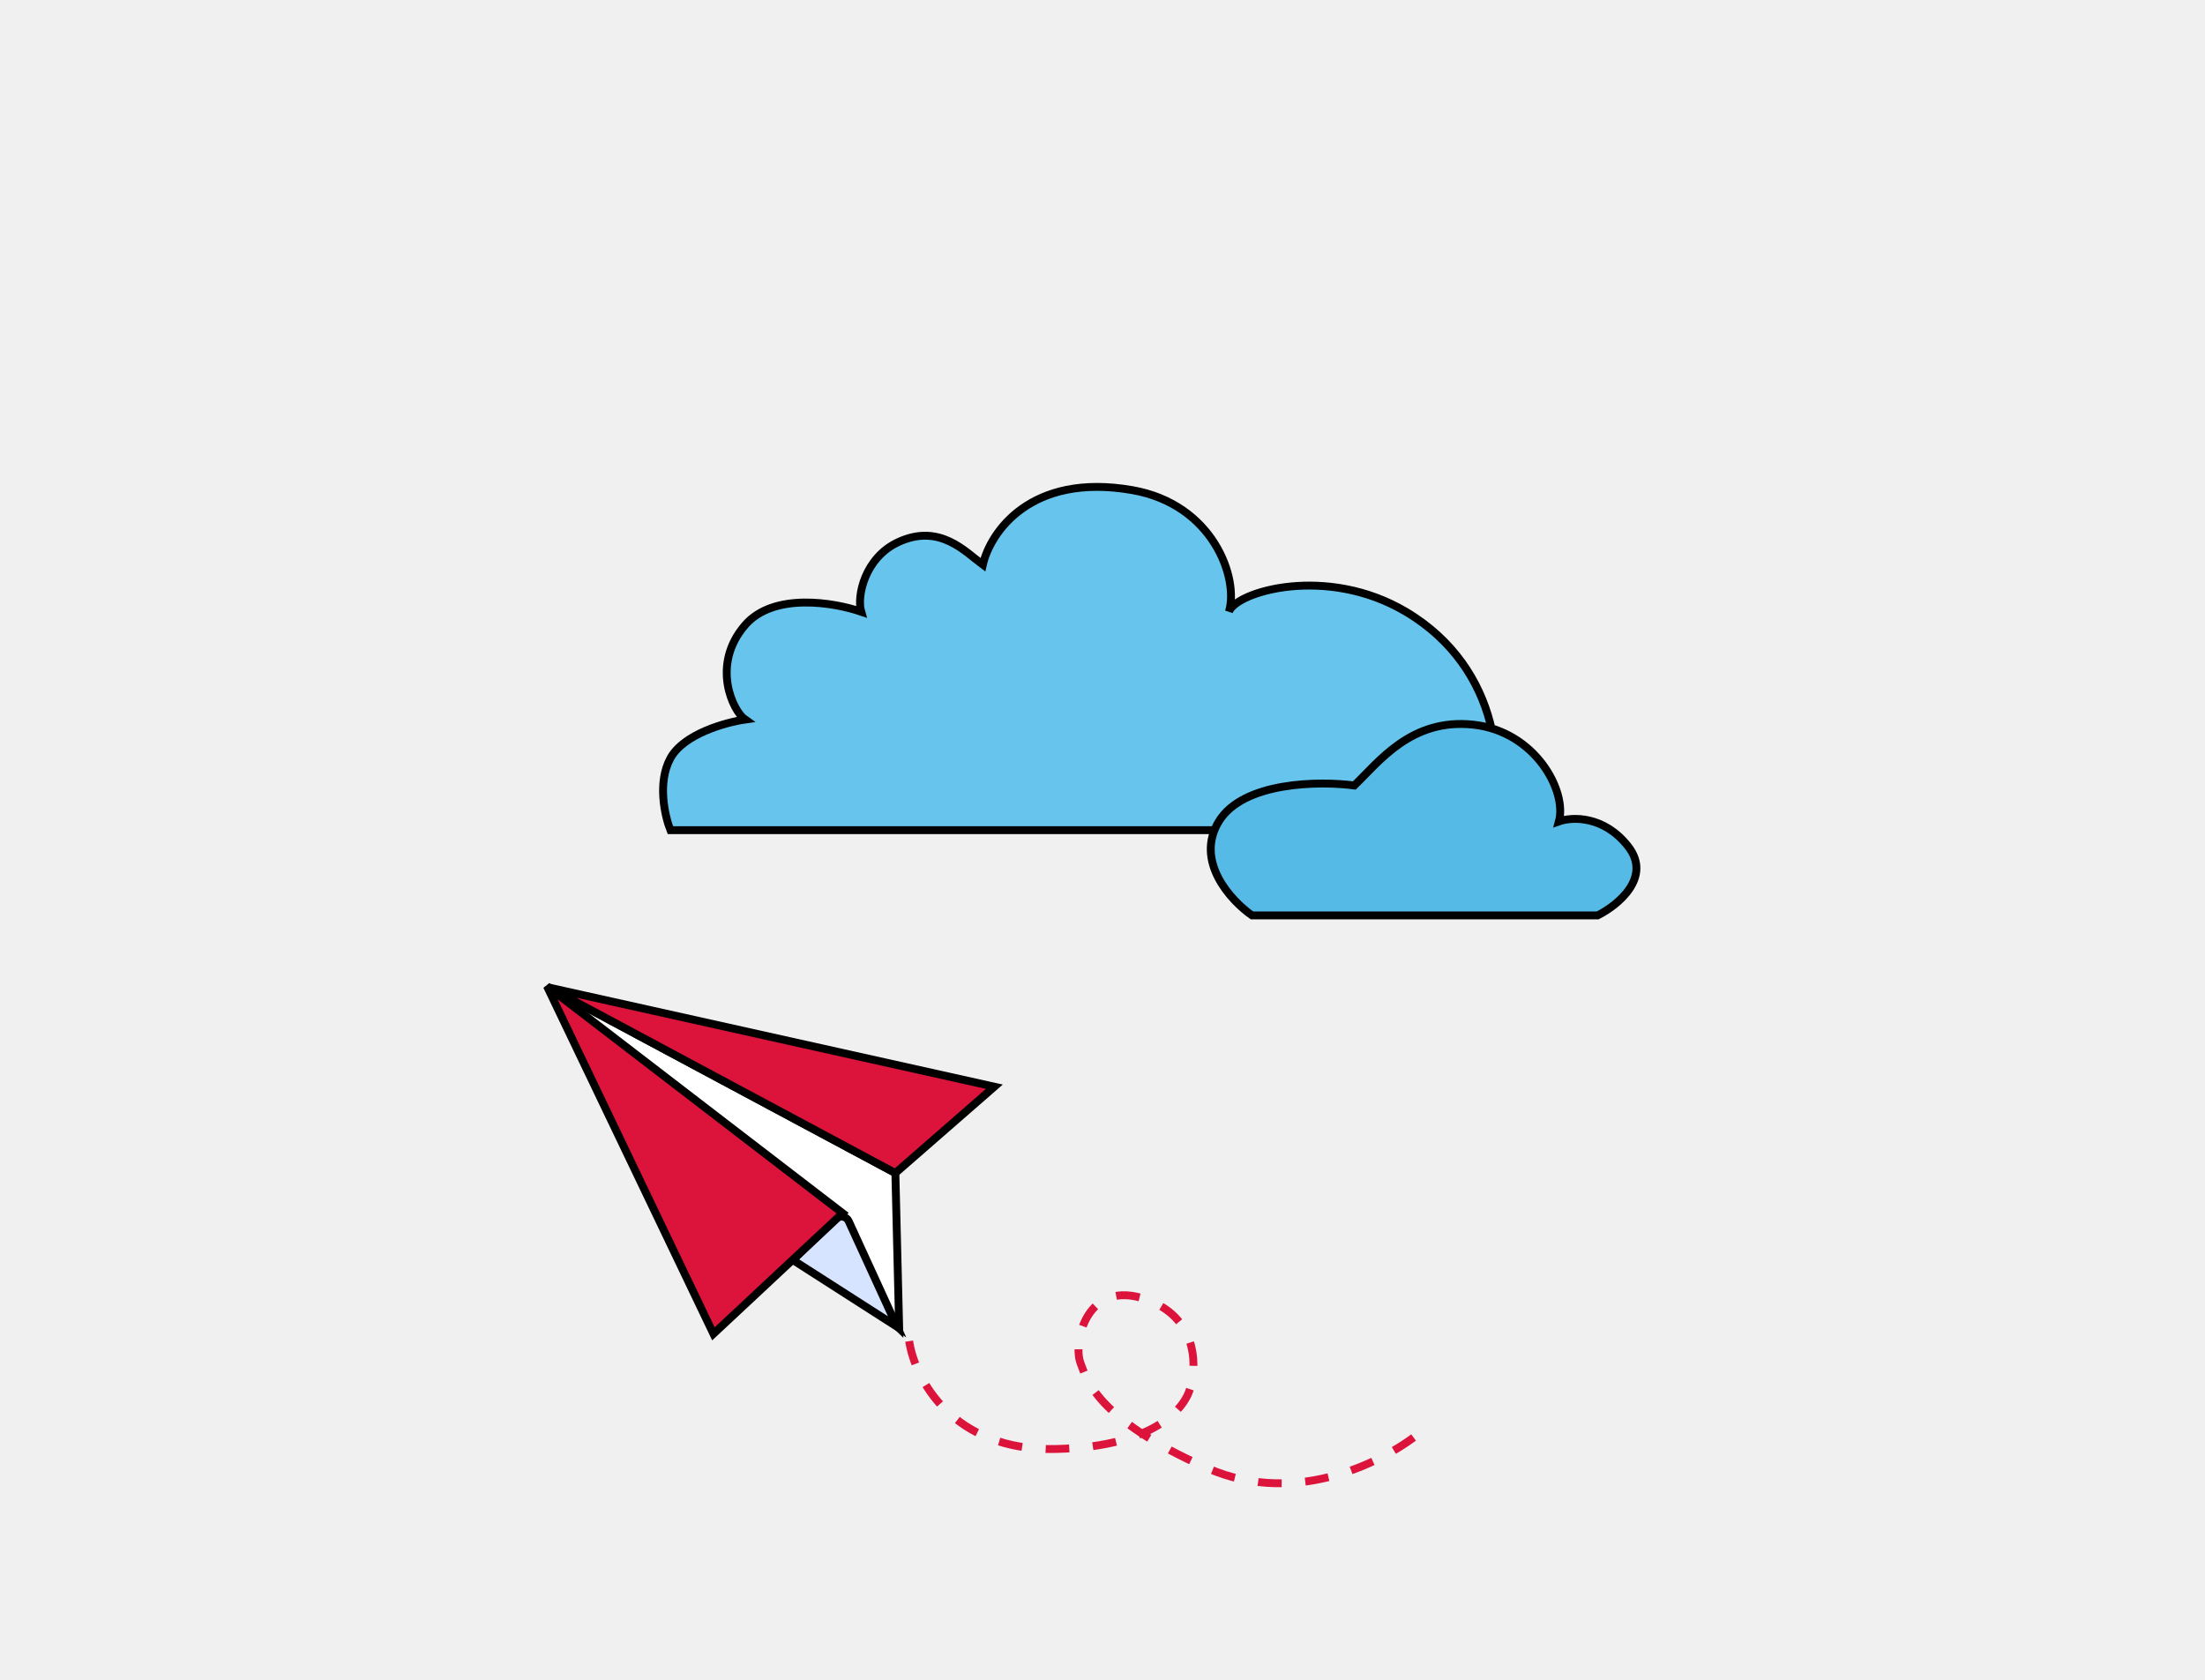
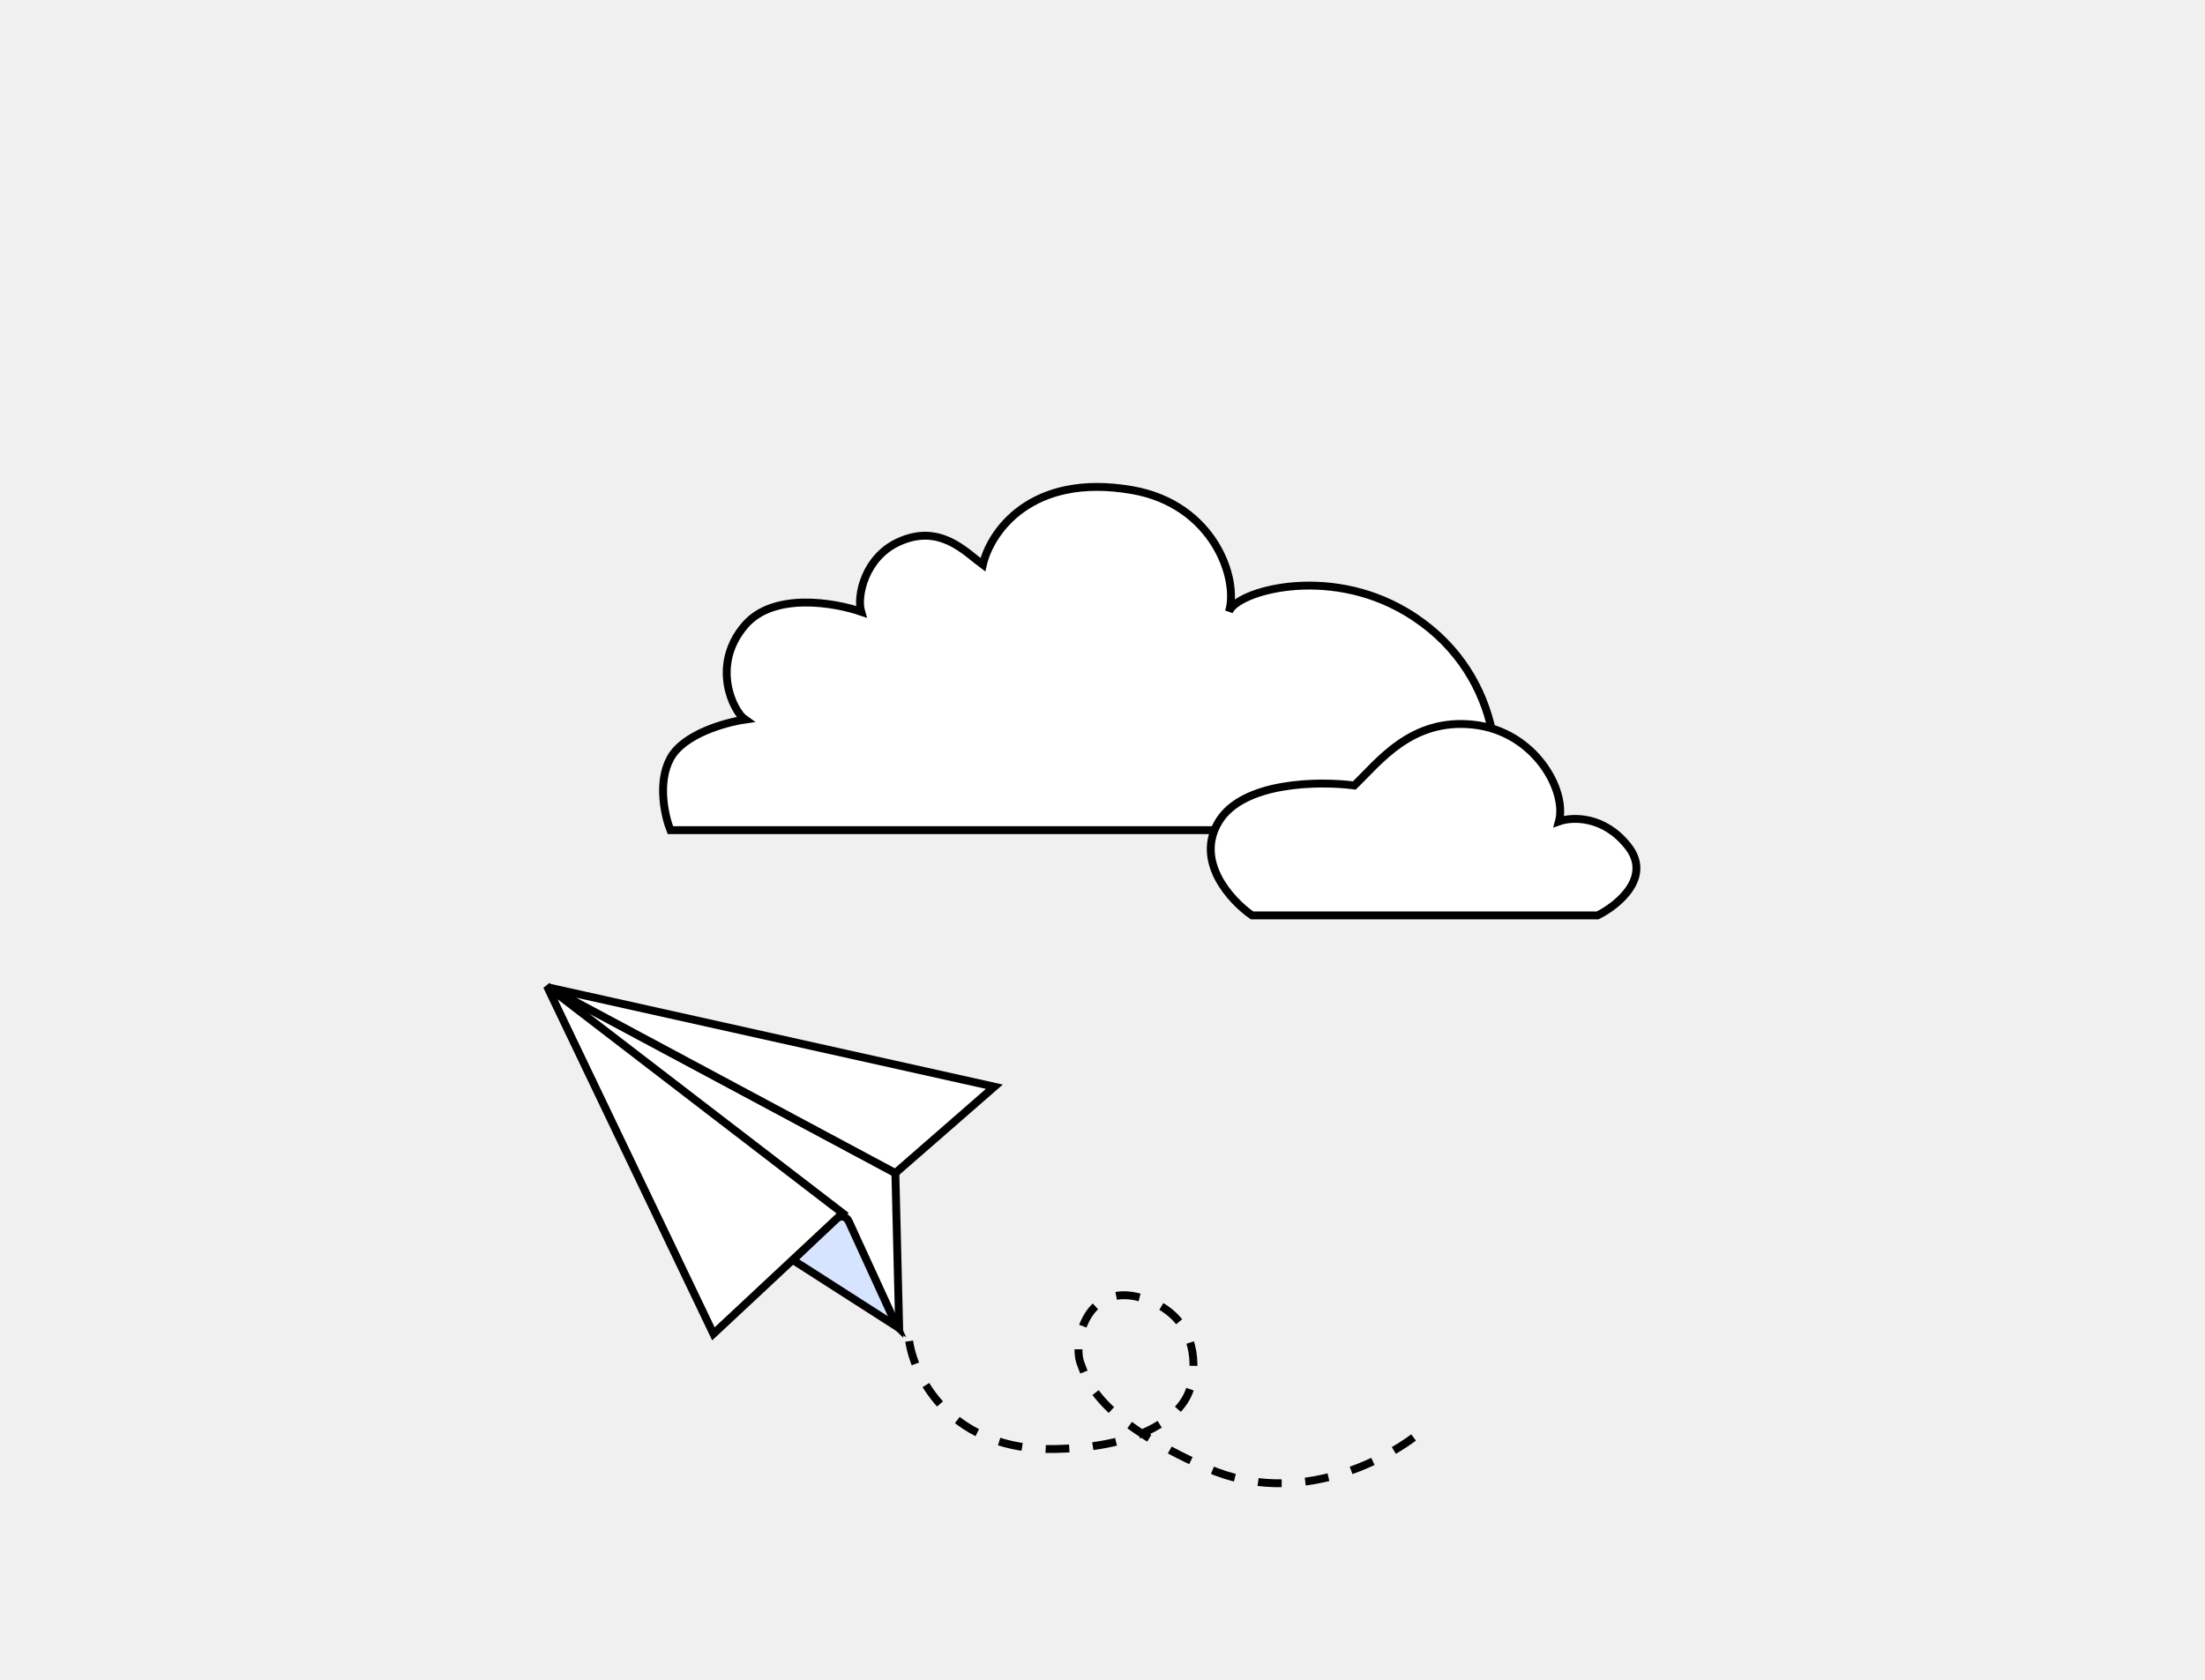
- <svg xmlns="http://www.w3.org/2000/svg" max-width="auto" max-height="auto" viewBox="0 0 668 509" fill="none">
-   <path d="M449.364 251.521H203.095C201.42 247.333 199.074 237.113 203.095 229.742C207.116 222.371 219.848 218.853 225.712 218.015C222.082 215.502 215.272 201.509 225.712 189.404C234.381 179.352 252.796 182.554 260.893 185.347C259.497 180.6 262.023 168.965 272.075 164.275C284.64 158.411 292.444 167.198 297.749 171.106C299.983 161.334 312.157 143.129 342.982 148.49C367.567 152.766 375.371 175.295 372.3 185.347C374.534 179.204 401.911 171.106 425.91 185.347C454.767 202.47 457.182 235.606 449.364 251.521Z" fill="#67c4ed" stroke="black" stroke-width="2.386" />
-   <path d="M484.004 277.354H379.297C372.876 272.887 361.874 260.937 369.246 248.874C376.617 236.811 399.68 236.588 410.29 237.985C417.829 230.725 427.546 217.549 446.309 219.56C465.073 221.57 474.789 239.66 472.277 248.874C476.186 247.478 485.846 247.031 493.218 256.413C500.589 265.795 490.146 274.283 484.004 277.354Z" fill="#56bae6" stroke="black" stroke-width="2.386" />
+ <svg xmlns="http://www.w3.org/2000/svg" max-width="668" max-height="509" viewBox="0 0 668 509" fill="none">
+   <path d="M449.364 251.521H203.095C201.42 247.333 199.074 237.113 203.095 229.742C207.116 222.371 219.848 218.853 225.712 218.015C222.082 215.502 215.272 201.509 225.712 189.404C234.381 179.352 252.796 182.554 260.893 185.347C259.497 180.6 262.023 168.965 272.075 164.275C284.64 158.411 292.444 167.198 297.749 171.106C299.983 161.334 312.157 143.129 342.982 148.49C367.567 152.766 375.371 175.295 372.3 185.347C374.534 179.204 401.911 171.106 425.91 185.347C454.767 202.47 457.182 235.606 449.364 251.521Z" fill="white" stroke="black" stroke-width="2.386" />
+   <path d="M484.004 277.354H379.297C372.876 272.887 361.874 260.937 369.246 248.874C376.617 236.811 399.68 236.588 410.29 237.985C417.829 230.725 427.546 217.549 446.309 219.56C465.073 221.57 474.789 239.66 472.277 248.874C476.186 247.478 485.846 247.031 493.218 256.413C500.589 265.795 490.146 274.283 484.004 277.354Z" fill="white" stroke="black" stroke-width="2.386" />
  <path d="M271.249 355.415L166.32 299.219L272.402 402.447L271.249 355.415Z" fill="white" stroke="black" stroke-width="2.386" />
-   <path d="M301.239 329.256L166.32 299.219L271.249 355.415L301.239 329.256Z" fill="crimson" stroke="black" stroke-width="2.386" />
+   <path d="M301.239 329.256L166.32 299.219L271.249 355.415L301.239 329.256Z" fill="white" stroke="black" stroke-width="2.386" />
  <path d="M271.777 402.009L240.195 381.763L253.286 369.257C254.471 368.125 256.42 368.498 257.103 369.989L271.777 402.009Z" fill="#D6E4FF" stroke="black" stroke-width="2.386" />
-   <path d="M216.128 404.132L165.695 298.781L255.269 367.571L216.128 404.132Z" fill="crimson" stroke="black" stroke-width="2.386" />
-   <path d="M275.43 406.355C277.105 417.524 288.329 439.694 319.825 439.024C351.321 438.354 360.311 425.342 360.87 418.92C362.545 412.777 362.21 399.152 347.467 393.791C329.039 387.089 324.934 406.982 327.364 413.057C329.039 417.245 331.552 429.809 365.896 444.887C393.371 456.949 420.901 442.095 431.232 433.16" stroke="crimson" stroke-width="2.386" stroke-dasharray="7.16 7.16" />
+   <path d="M216.128 404.132L165.695 298.781L255.269 367.571L216.128 404.132Z" fill="white" stroke="black" stroke-width="2.386" />
+   <path d="M275.43 406.355C277.105 417.524 288.329 439.694 319.825 439.024C351.321 438.354 360.311 425.342 360.87 418.92C362.545 412.777 362.21 399.152 347.467 393.791C329.039 387.089 324.934 406.982 327.364 413.057C329.039 417.245 331.552 429.809 365.896 444.887C393.371 456.949 420.901 442.095 431.232 433.16" stroke="black" stroke-width="2.386" stroke-dasharray="7.16 7.16" />
</svg>
